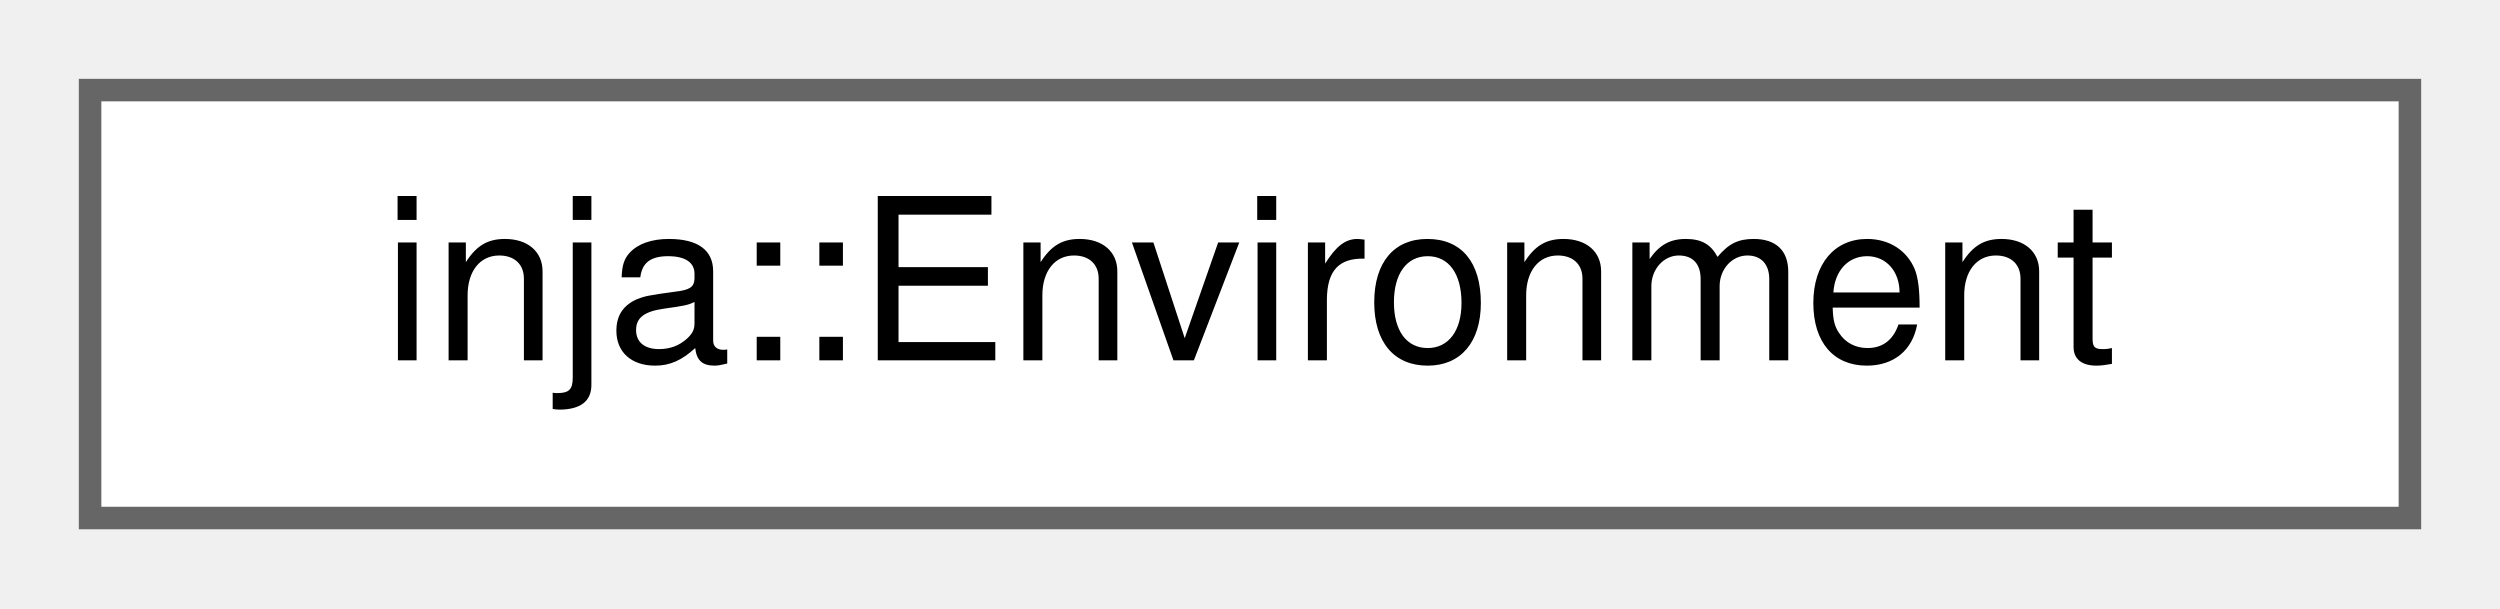
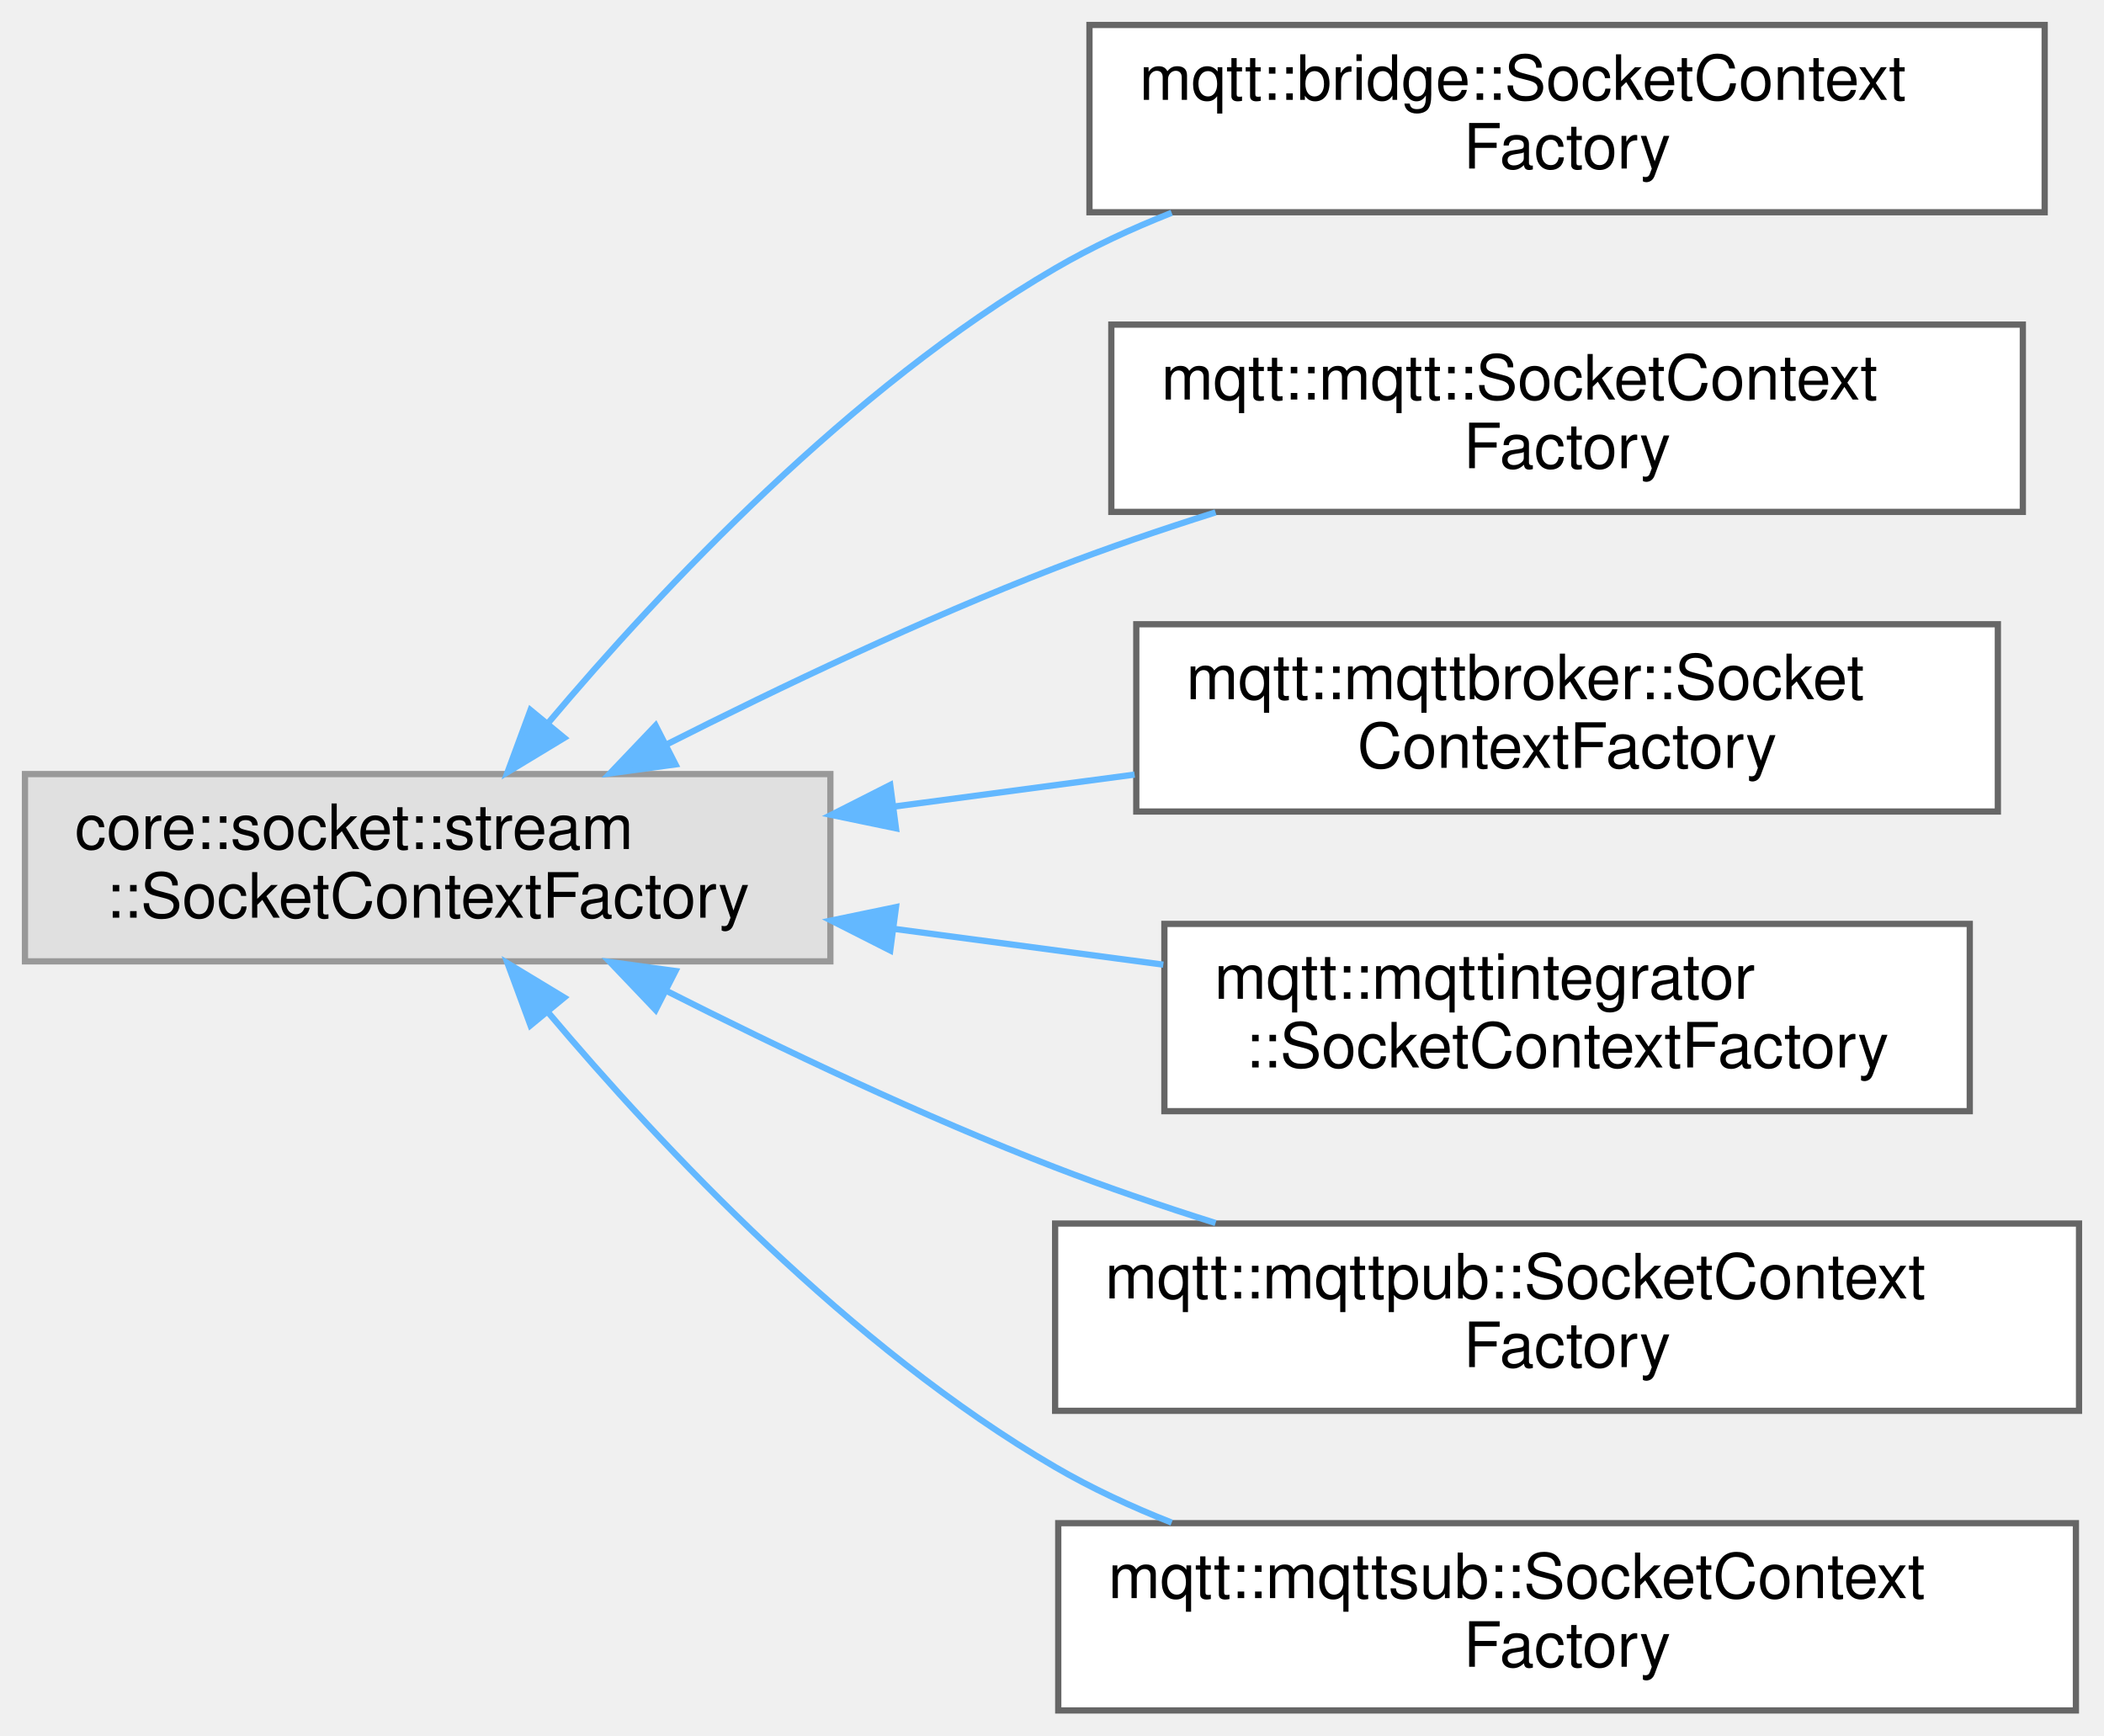
- <svg xmlns="http://www.w3.org/2000/svg" xmlns:xlink="http://www.w3.org/1999/xlink" width="111pt" height="27pt" viewBox="0.00 0.00 111.00 27.00">
-   <g id="graph0" class="graph" transform="scale(1 1) rotate(0) translate(4 23)">
+ <svg xmlns="http://www.w3.org/2000/svg" xmlns:xlink="http://www.w3.org/1999/xlink" width="337pt" height="278pt" viewBox="0.00 0.00 337.00 278.00">
+   <g id="graph0" class="graph" transform="scale(1 1) rotate(0) translate(4 274)">
    <g id="Node000000" class="node">
      <g id="a_Node000000">
-         <a xlink:href="classinja_1_1Environment.html" target="_top" xlink:title="Class for changing the configuration.">
-           <polygon fill="white" stroke="#666666" points="103,-19 0,-19 0,0 103,0 103,-19" />
-           <text text-anchor="middle" x="51.5" y="-7" font-family="Helvetica,sans-Serif" font-size="10.00">inja::Environment</text>
+         <a xlink:title=" ">
+           <polygon fill="#e0e0e0" stroke="#999999" points="129,-150 0,-150 0,-120 129,-120 129,-150" />
+           <text text-anchor="start" x="8" y="-138" font-family="Helvetica,sans-Serif" font-size="10.00">core::socket::stream</text>
+           <text text-anchor="middle" x="64.5" y="-127" font-family="Helvetica,sans-Serif" font-size="10.00">::SocketContextFactory</text>
+         </a>
+       </g>
+     </g>
+     <g id="Node000001" class="node">
+       <g id="a_Node000001">
+         <a xlink:href="classmqtt_1_1bridge_1_1SocketContextFactory.html" target="_top" xlink:title=" ">
+           <polygon fill="white" stroke="#666666" points="323.5,-270 170.5,-270 170.5,-240 323.5,-240 323.5,-270" />
+           <text text-anchor="start" x="178.5" y="-258" font-family="Helvetica,sans-Serif" font-size="10.00">mqtt::bridge::SocketContext</text>
+           <text text-anchor="middle" x="247" y="-247" font-family="Helvetica,sans-Serif" font-size="10.00">Factory</text>
+         </a>
+       </g>
+     </g>
+     <g id="edge14_Node000000_Node000001" class="edge">
+       <g id="a_edge14_Node000000_Node000001">
+         <a xlink:title=" ">
+           <path fill="none" stroke="#63b8ff" d="M83.73,-158.1C102.08,-179.87 132.27,-211.92 165,-231 170.83,-234.4 177.18,-237.35 183.67,-239.91" />
+           <polygon fill="#63b8ff" stroke="#63b8ff" points="86.37,-155.8 77.3,-150.31 80.97,-160.25 86.37,-155.8" />
+         </a>
+       </g>
+     </g>
+     <g id="Node000002" class="node">
+       <g id="a_Node000002">
+         <a xlink:href="classmqtt_1_1mqtt_1_1SocketContextFactory.html" target="_top" xlink:title=" ">
+           <polygon fill="white" stroke="#666666" points="320,-222 174,-222 174,-192 320,-192 320,-222" />
+           <text text-anchor="start" x="182" y="-210" font-family="Helvetica,sans-Serif" font-size="10.00">mqtt::mqtt::SocketContext</text>
+           <text text-anchor="middle" x="247" y="-199" font-family="Helvetica,sans-Serif" font-size="10.00">Factory</text>
+         </a>
+       </g>
+     </g>
+     <g id="edge15_Node000000_Node000002" class="edge">
+       <g id="a_edge15_Node000000_Node000002">
+         <a xlink:title=" ">
+           <path fill="none" stroke="#63b8ff" d="M102.64,-154.68C121.08,-164 143.88,-174.84 165,-183 173.21,-186.17 182.02,-189.18 190.7,-191.92" />
+           <polygon fill="#63b8ff" stroke="#63b8ff" points="104.19,-151.55 93.7,-150.11 101.01,-157.78 104.19,-151.55" />
+         </a>
+       </g>
+     </g>
+     <g id="Node000003" class="node">
+       <g id="a_Node000003">
+         <a xlink:href="classmqtt_1_1mqttbroker_1_1SocketContextFactory.html" target="_top" xlink:title=" ">
+           <polygon fill="white" stroke="#666666" points="316,-174 178,-174 178,-144 316,-144 316,-174" />
+           <text text-anchor="start" x="186" y="-162" font-family="Helvetica,sans-Serif" font-size="10.00">mqtt::mqttbroker::Socket</text>
+           <text text-anchor="middle" x="247" y="-151" font-family="Helvetica,sans-Serif" font-size="10.00">ContextFactory</text>
+         </a>
+       </g>
+     </g>
+     <g id="edge16_Node000000_Node000003" class="edge">
+       <g id="a_edge16_Node000000_Node000003">
+         <a xlink:title=" ">
+           <path fill="none" stroke="#63b8ff" d="M139.23,-144.8C151.96,-146.5 165.15,-148.25 177.73,-149.92" />
+           <polygon fill="#63b8ff" stroke="#63b8ff" points="139.51,-141.31 129.14,-143.46 138.59,-148.25 139.51,-141.31" />
+         </a>
+       </g>
+     </g>
+     <g id="Node000004" class="node">
+       <g id="a_Node000004">
+         <a xlink:href="classmqtt_1_1mqttintegrator_1_1SocketContextFactory.html" target="_top" xlink:title=" ">
+           <polygon fill="white" stroke="#666666" points="311.5,-126 182.5,-126 182.5,-96 311.5,-96 311.5,-126" />
+           <text text-anchor="start" x="190.5" y="-114" font-family="Helvetica,sans-Serif" font-size="10.00">mqtt::mqttintegrator</text>
+           <text text-anchor="middle" x="247" y="-103" font-family="Helvetica,sans-Serif" font-size="10.00">::SocketContextFactory</text>
+         </a>
+       </g>
+     </g>
+     <g id="edge17_Node000000_Node000004" class="edge">
+       <g id="a_edge17_Node000000_Node000004">
+         <a xlink:title=" ">
+           <path fill="none" stroke="#63b8ff" d="M139.39,-125.18C153.63,-123.28 168.44,-121.31 182.33,-119.47" />
+           <polygon fill="#63b8ff" stroke="#63b8ff" points="138.59,-121.75 129.14,-126.54 139.51,-128.69 138.59,-121.75" />
+         </a>
+       </g>
+     </g>
+     <g id="Node000005" class="node">
+       <g id="a_Node000005">
+         <a xlink:href="classmqtt_1_1mqttpub_1_1SocketContextFactory.html" target="_top" xlink:title=" ">
+           <polygon fill="white" stroke="#666666" points="329,-78 165,-78 165,-48 329,-48 329,-78" />
+           <text text-anchor="start" x="173" y="-66" font-family="Helvetica,sans-Serif" font-size="10.00">mqtt::mqttpub::SocketContext</text>
+           <text text-anchor="middle" x="247" y="-55" font-family="Helvetica,sans-Serif" font-size="10.00">Factory</text>
+         </a>
+       </g>
+     </g>
+     <g id="edge18_Node000000_Node000005" class="edge">
+       <g id="a_edge18_Node000000_Node000005">
+         <a xlink:title=" ">
+           <path fill="none" stroke="#63b8ff" d="M102.64,-115.32C121.08,-106 143.88,-95.16 165,-87 173.21,-83.83 182.02,-80.82 190.7,-78.08" />
+           <polygon fill="#63b8ff" stroke="#63b8ff" points="101.01,-112.22 93.7,-119.89 104.19,-118.45 101.01,-112.22" />
+         </a>
+       </g>
+     </g>
+     <g id="Node000006" class="node">
+       <g id="a_Node000006">
+         <a xlink:href="classmqtt_1_1mqttsub_1_1SocketContextFactory.html" target="_top" xlink:title=" ">
+           <polygon fill="white" stroke="#666666" points="328.5,-30 165.5,-30 165.5,0 328.5,0 328.5,-30" />
+           <text text-anchor="start" x="173.5" y="-18" font-family="Helvetica,sans-Serif" font-size="10.00">mqtt::mqttsub::SocketContext</text>
+           <text text-anchor="middle" x="247" y="-7" font-family="Helvetica,sans-Serif" font-size="10.00">Factory</text>
+         </a>
+       </g>
+     </g>
+     <g id="edge19_Node000000_Node000006" class="edge">
+       <g id="a_edge19_Node000000_Node000006">
+         <a xlink:title=" ">
+           <path fill="none" stroke="#63b8ff" d="M83.73,-111.9C102.08,-90.13 132.27,-58.08 165,-39 170.83,-35.6 177.18,-32.65 183.67,-30.09" />
+           <polygon fill="#63b8ff" stroke="#63b8ff" points="80.97,-109.75 77.3,-119.69 86.37,-114.2 80.97,-109.75" />
        </a>
      </g>
    </g>
  </g>
</svg>
